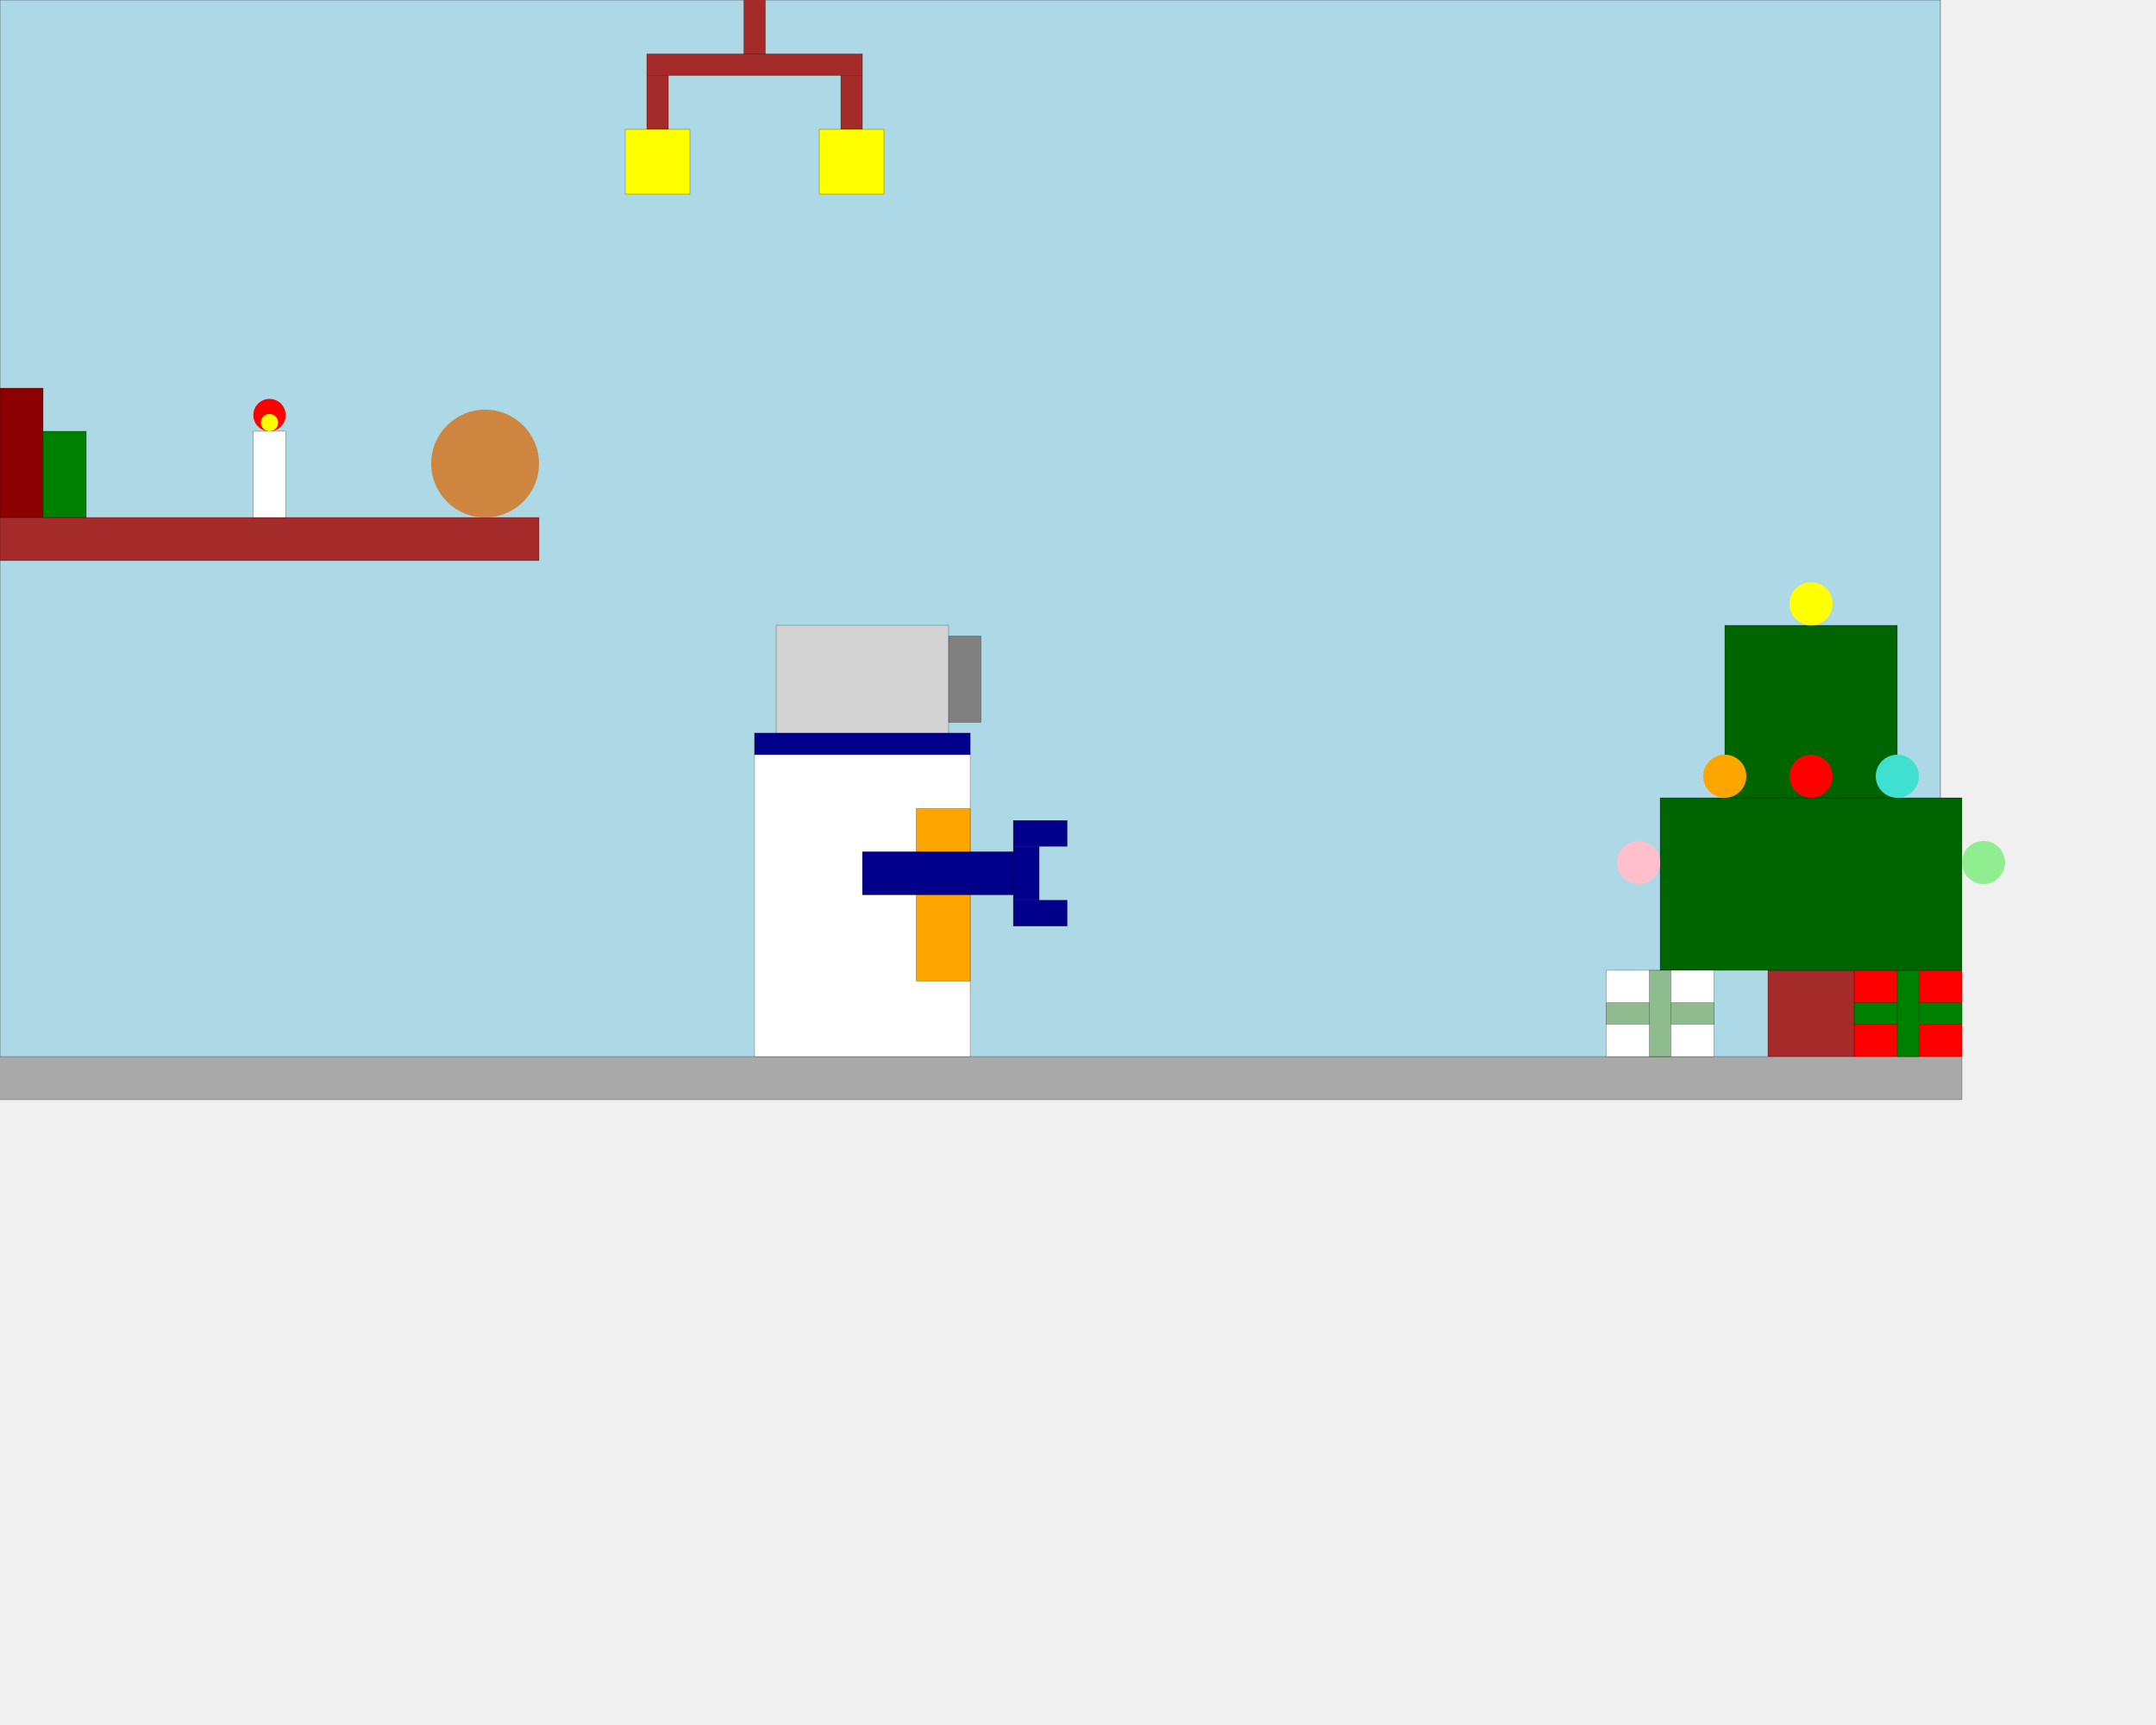
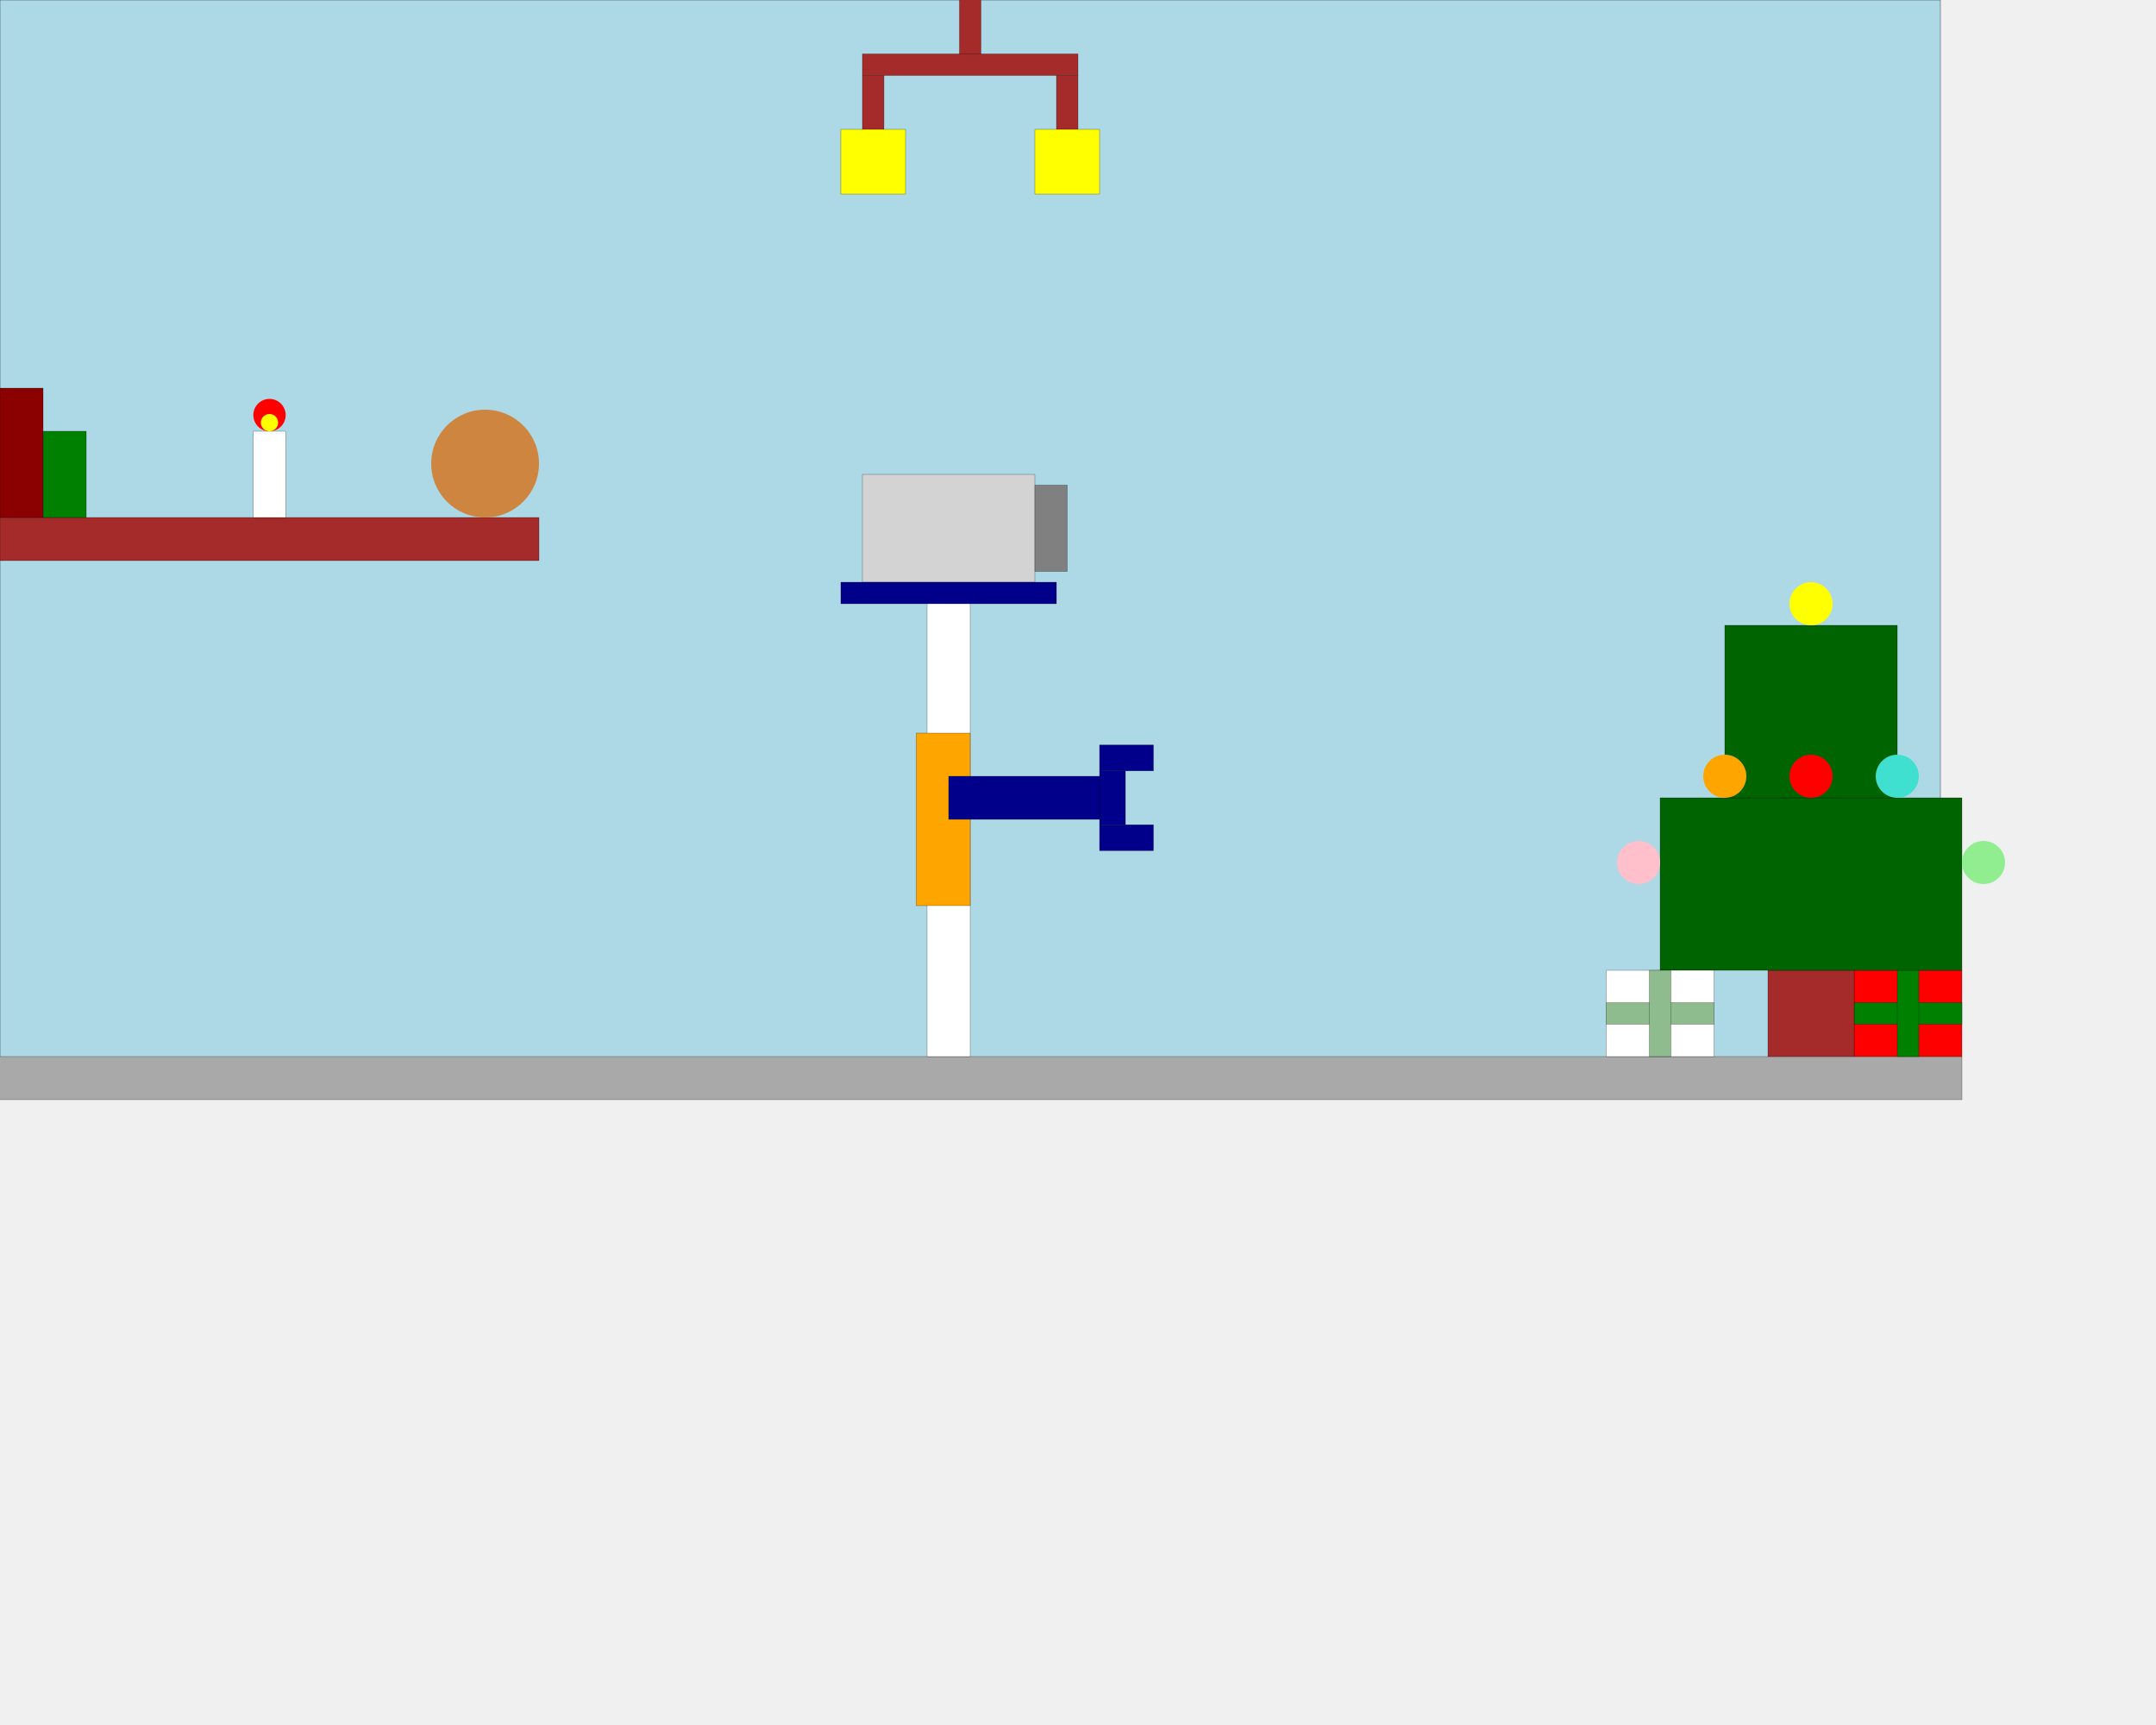
<svg xmlns="http://www.w3.org/2000/svg" version="1.1" width="1000" height="800">
  <polygon points=" 0,0 900,0 900,500 0,500" style="fill:lightblue;stroke:black;stroke-width:0.15" />
  <polygon points=" -10,490 910,490 910,510 -10,510" style="fill:darkgrey;stroke:black;stroke-width:0.1" />
-   <polygon points=" 350,340 450,340 450,490 350,490" style="fill:white;stroke:black;stroke-width:0.1" />
-   <polygon points=" 360,290 440,290 440,340 360,340" style="fill:lightgrey;stroke:black;stroke-width:0.1" />
-   <polygon points=" 350,340 450,340 450,350 350,350" style="fill:darkblue;stroke:black;stroke-width:0.1" />
-   <polygon points=" 440,295 455,295 455,335 440,335" style="fill:grey;stroke:black;stroke-width:0.1" />
-   <polygon points=" 425,375 450,375 450,455 425,455" style="fill:orange;stroke:black;stroke-width:0.1" />
-   <polygon points=" 400,395 470,395 470,415 400,415" style="fill:darkblue;stroke:black;stroke-width:0.1" />
-   <polygon points=" 470,392.5 482,392.5 482,417.5 470,417.5" style="fill:darkblue;stroke:black;stroke-width:0.1" />
-   <polygon points=" 470,380.5 495,380.5 495,392.5 470,392.5" style="fill:darkblue;stroke:black;stroke-width:0.1" />
-   <polygon points=" 470,417.5 495,417.5 495,429.5 470,429.5" style="fill:darkblue;stroke:black;stroke-width:0.1" />
+   <polygon points=" 430,270 450,270 450,490 430,490" style="fill:white;stroke:black;stroke-width:0.1" />
+   <polygon points=" 400,220 480,220 480,270 400,270" style="fill:lightgrey;stroke:black;stroke-width:0.1" />
+   <polygon points=" 390,270 490,270 490,280 390,280" style="fill:darkblue;stroke:black;stroke-width:0.1" />
+   <polygon points=" 480,225 495,225 495,265 480,265" style="fill:grey;stroke:black;stroke-width:0.1" />
+   <polygon points=" 425,340 450,340 450,420 425,420" style="fill:orange;stroke:black;stroke-width:0.1" />
+   <polygon points=" 440,360 510,360 510,380 440,380" style="fill:darkblue;stroke:black;stroke-width:0.1" />
+   <polygon points=" 510,357.5 522,357.5 522,382.5 510,382.5" style="fill:darkblue;stroke:black;stroke-width:0.1" />
+   <polygon points=" 510,345.5 535,345.5 535,357.5 510,357.5" style="fill:darkblue;stroke:black;stroke-width:0.1" />
+   <polygon points=" 510,382.5 535,382.5 535,394.5 510,394.5" style="fill:darkblue;stroke:black;stroke-width:0.1" />
  <polygon points=" 860,450 910,450 910,490 860,490" style="fill:red;stroke:black;stroke-width:0.1" />
  <polygon points=" 860,465 910,465 910,475 860,475" style="fill:green;stroke:black;stroke-width:0.1" />
  <polygon points=" 880,450 890,450 890,490 880,490" style="fill:green;stroke:black;stroke-width:0.1" />
  <polygon points=" 820,450 860,450 860,490 820,490" style="fill:brown;stroke:black;stroke-width:0.1" />
  <polygon points=" 770,370 910,370 910,450 770,450" style="fill:darkgreen;stroke:black;stroke-width:0.1" />
  <polygon points=" 800,290 880,290 880,370 800,370" style="fill:darkgreen;stroke:black;stroke-width:0.1" />
  <circle cx="840" cy="280" r="10" fill="yellow" />
  <circle cx="800" cy="360" r="10" fill="orange" />
  <circle cx="880" cy="360" r="10" fill="turquoise" />
  <circle cx="840" cy="360" r="10" fill="red" />
  <polygon points=" 745,450 795,450 795,490 745,490" style="fill:white;stroke:black;stroke-width:0.1" />
  <polygon points=" 745,465 795,465 795,475 745,475" style="fill:darkseagreen;stroke:black;stroke-width:0.1" />
  <polygon points=" 765,450 775,450 775,490 765,490" style="fill:darkseagreen;stroke:black;stroke-width:0.1" />
  <circle cx="760" cy="400" r="10" fill="pink" />
  <circle cx="920" cy="400" r="10" fill="lightgreen" />
  <polygon points=" 0,240 250,240 250,260 0,260" style="fill:brown;stroke:black;stroke-width:0.1" />
  <circle cx="225" cy="215" r="25" fill="peru" />
  <polygon points=" 0,180 20,180 20,240 0,240" style="fill:darkred;stroke:black;stroke-width:0.1" />
  <polygon points=" 20,200 40,200 40,240 20,240" style="fill:green;stroke:black;stroke-width:0.1" />
  <polygon points=" 117.5,200 132.5,200 132.5,240 117.5,240" style="fill:white;stroke:black;stroke-width:0.1" />
  <circle cx="125" cy="192.5" r="7.5" fill="red" />
  <circle cx="125" cy="196" r="4" fill="yellow" />
-   <polygon points=" 345,-30 355,-30 355,30 345,30" style="fill:brown;stroke:black;stroke-width:0.1" />
-   <polygon points=" 300,25 400,25 400,35 300,35" style="fill:brown;stroke:black;stroke-width:0.1" />
-   <polygon points=" 300,35 310,35 310,75 300,75" style="fill:brown;stroke:black;stroke-width:0.1" />
-   <polygon points=" 290,60 320,60 320,90 290,90" style="fill:yellow;stroke:black;stroke-width:0.1" />
-   <polygon points=" 390,35 400,35 400,75 390,75" style="fill:brown;stroke:black;stroke-width:0.1" />
-   <polygon points=" 380,60 410,60 410,90 380,90" style="fill:yellow;stroke:black;stroke-width:0.1" />
+   <polygon points=" 445,-30 455,-30 455,30 445,30" style="fill:brown;stroke:black;stroke-width:0.1" />
+   <polygon points=" 400,25 500,25 500,35 400,35" style="fill:brown;stroke:black;stroke-width:0.1" />
+   <polygon points=" 400,35 410,35 410,75 400,75" style="fill:brown;stroke:black;stroke-width:0.1" />
+   <polygon points=" 390,60 420,60 420,90 390,90" style="fill:yellow;stroke:black;stroke-width:0.1" />
+   <polygon points=" 490,35 500,35 500,75 490,75" style="fill:brown;stroke:black;stroke-width:0.1" />
+   <polygon points=" 480,60 510,60 510,90 480,90" style="fill:yellow;stroke:black;stroke-width:0.1" />
</svg>
